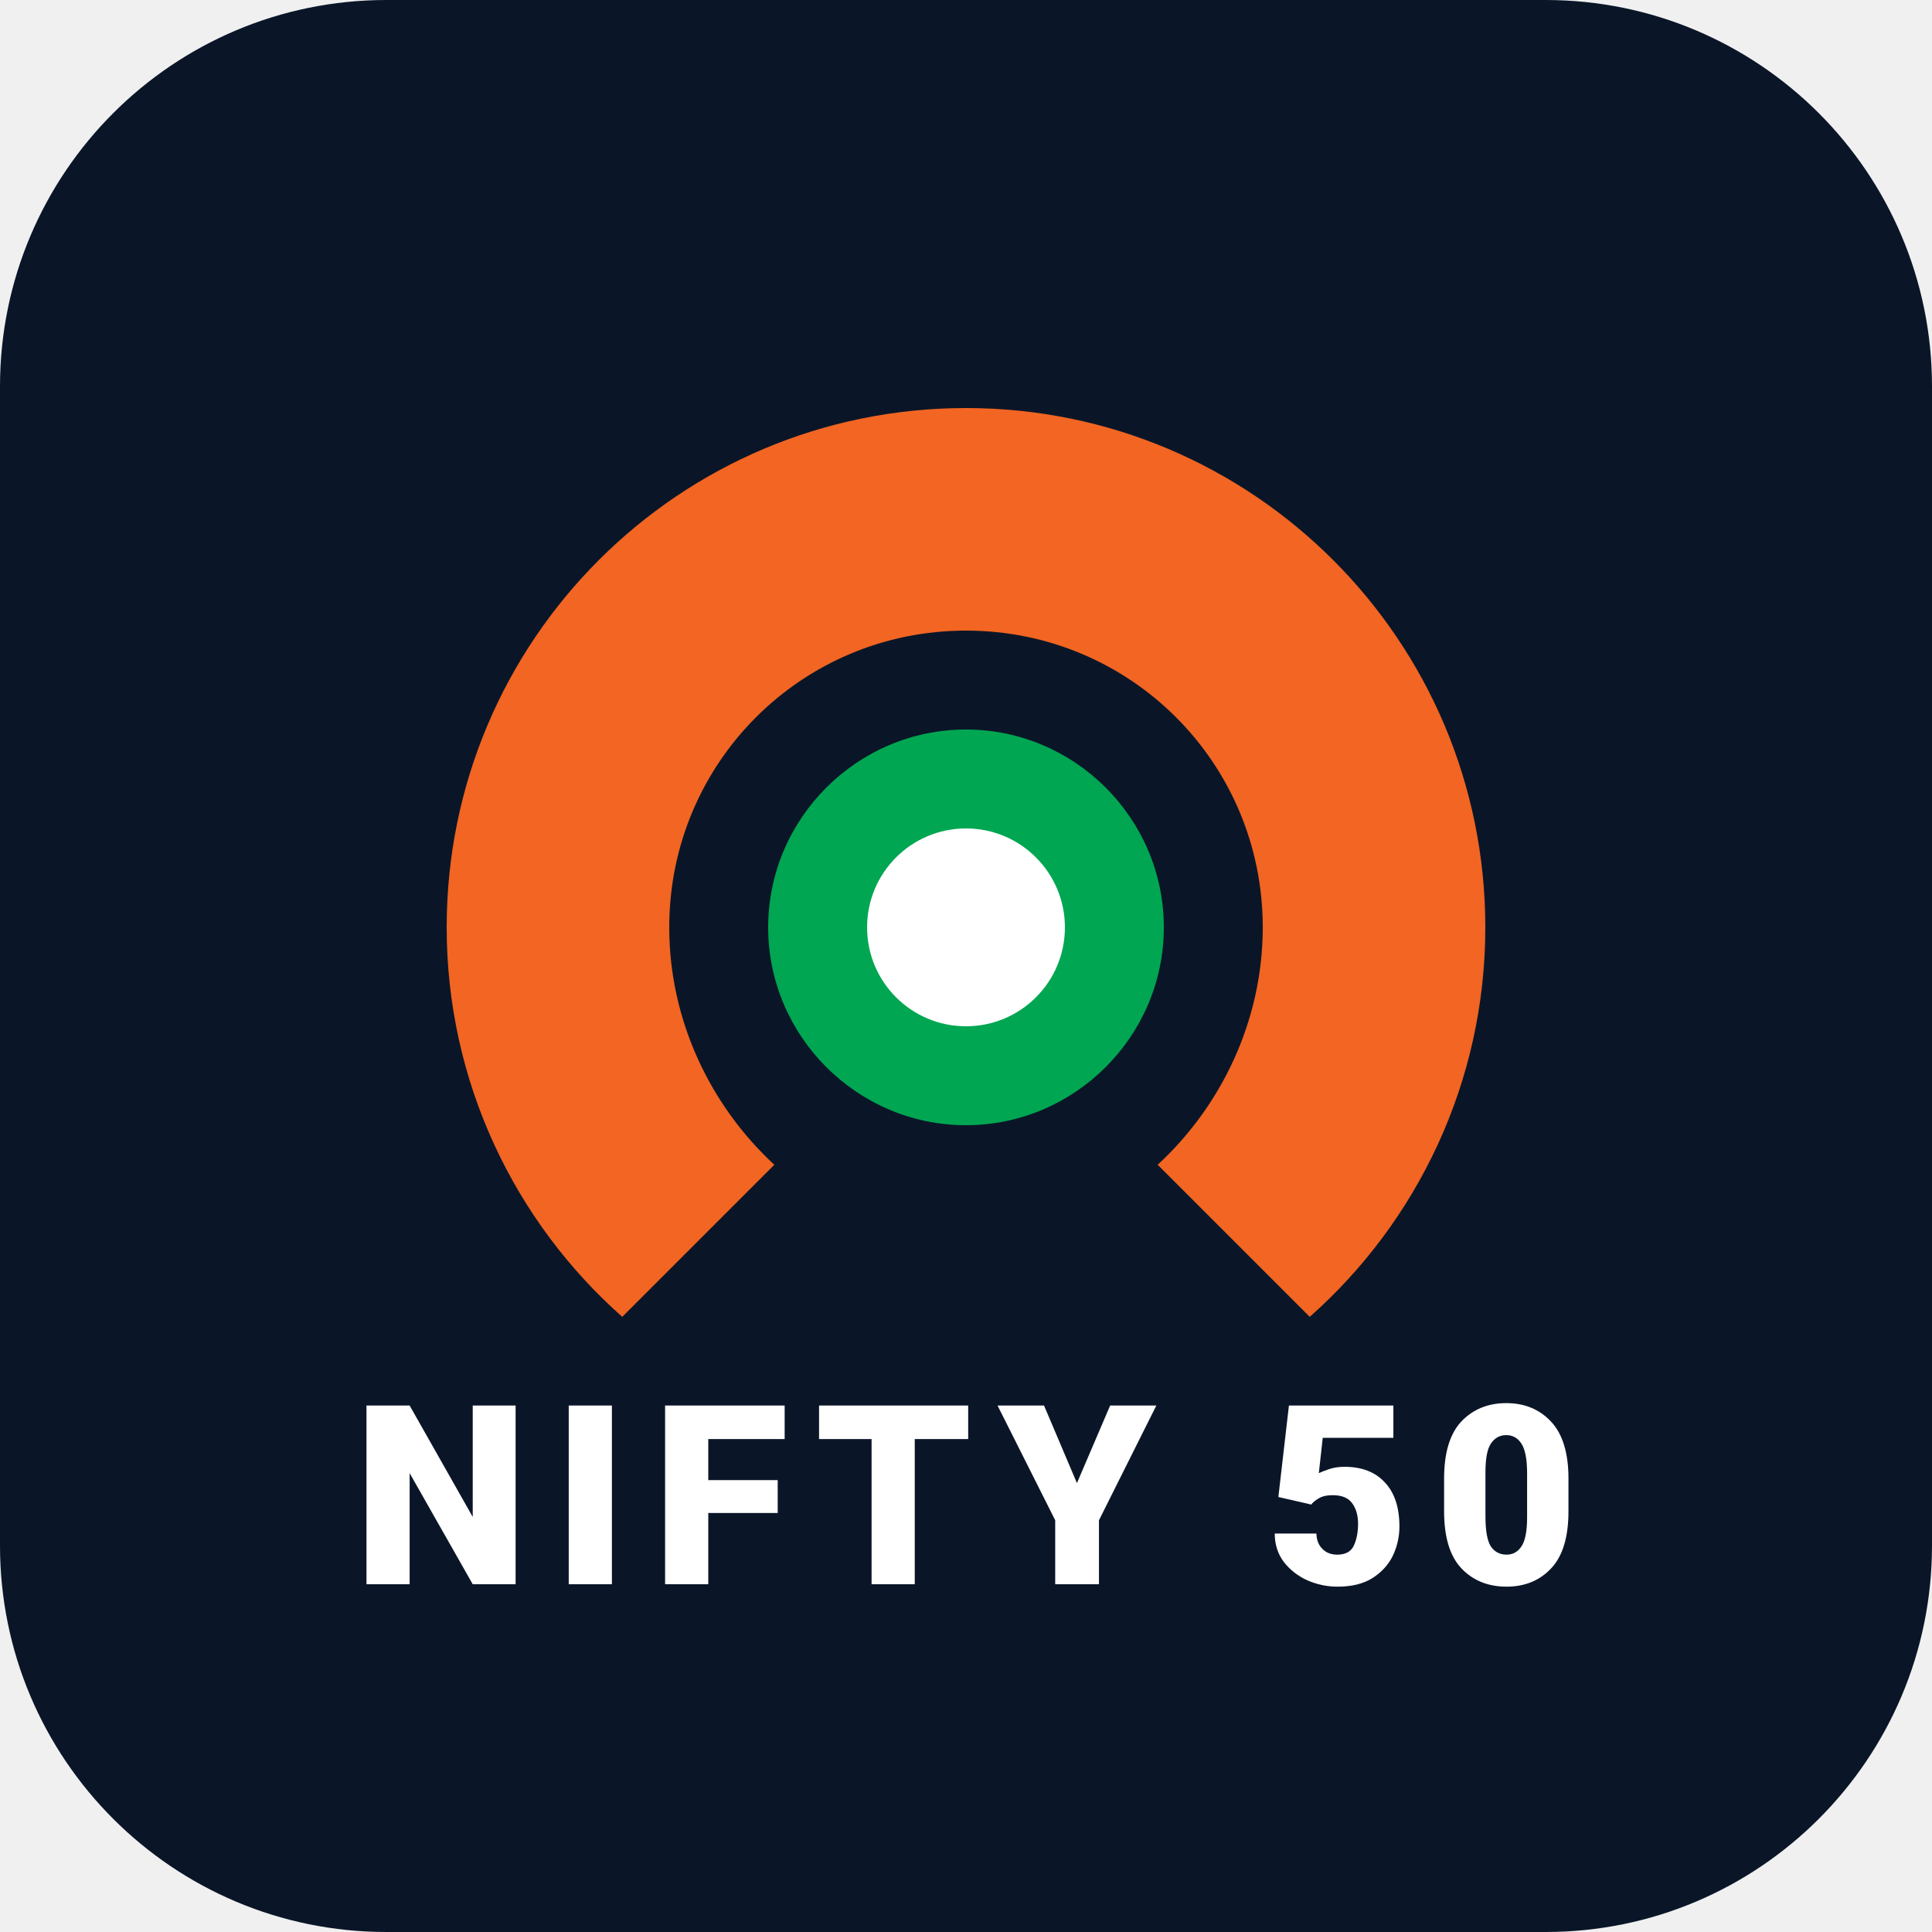
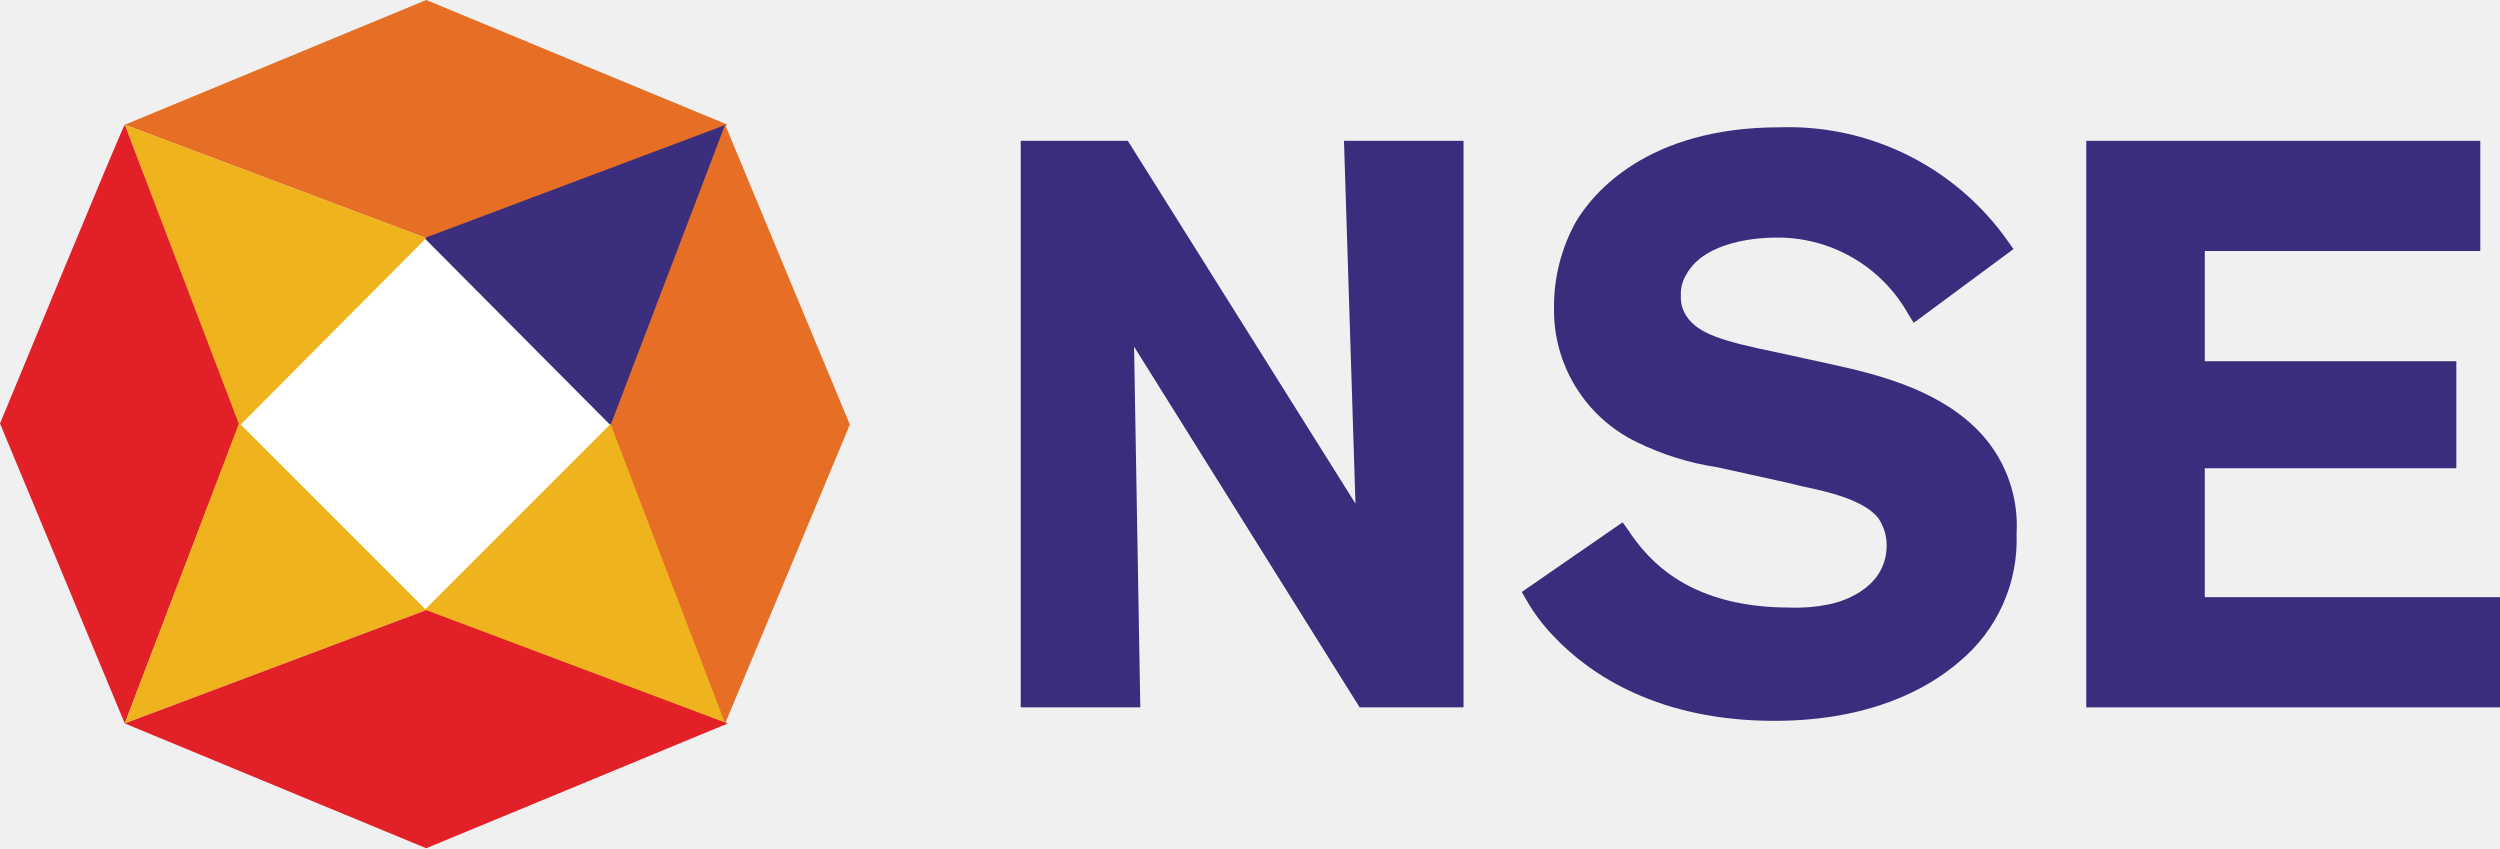
- <svg xmlns="http://www.w3.org/2000/svg" viewBox="0 0 100 100" fill="none">
-   <rect width="100" height="100" rx="20" fill="#0A1628" />
-   <g transform="translate(18, 16) scale(0.64)">
-     <path d="M50 8 C26.8 8 8 26.8 8 50 C8 62.5 13.5 73.8 22.2 81.5 L34.5 69.2 C29.4 64.5 26 57.6 26 50 C26 36.7 36.7 26 50 26 C63.3 26 74 36.7 74 50 C74 57.6 70.6 64.5 65.5 69.2 L77.8 81.5 C86.5 73.8 92 62.5 92 50 C92 26.8 73.2 8 50 8 Z" fill="#F26522" />
-     <path d="M50 34 C41.2 34 34 41.2 34 50 C34 58.8 41.2 66 50 66 C58.8 66 66 58.8 66 50 C66 41.2 58.8 34 50 34 Z" fill="#00A651" />
-     <circle cx="50" cy="50" r="8" fill="#FFFFFF" />
+ <svg xmlns="http://www.w3.org/2000/svg" viewBox="0 0 127.039 43.1">
+   <defs>
+     <style>
+             .cls-1{fill:#3a2d7d}.cls-2{fill:#fff}.cls-3{fill:none}.cls-4{fill:#e66f25}.cls-5{fill:#3a2e7d}.cls-6{fill:#efb41d}.cls-7{fill:#e22028}
+         </style>
+   </defs>
+   <g id="NSE_Logo" data-name="NSE Logo" transform="translate(-976 716)">
+     <g id="Group_11" data-name="Group 11" transform="translate(976 -716)">
+       <g id="Group_10" data-name="Group 10" transform="translate(51.87 6.469)">
+         <path id="Path_5" d="M116.109 32.135L104.541 13.7H99.1v28.789h6.075l-.317-18.33 11.463 18.33h5.279V13.7h-6.075z" class="cls-1" data-name="Path 5" transform="translate(-99.1 -13.013)" />
+         <path id="Path_6" d="M163.042 24.444l-2.905-.634c-2.536-.528-3.909-.9-4.49-1.849a1.689 1.689 0 0 1-.264-1 1.856 1.856 0 0 1 .264-1.056c.951-1.8 3.909-1.9 4.49-1.9a7.6 7.6 0 0 1 6.814 3.909l.264.423 5.071-3.75-.264-.37A13.63 13.63 0 0 0 160.4 12.4c-6.761 0-9.508 3.381-10.354 4.807a8.85 8.85 0 0 0-1.109 4.332 7.445 7.445 0 0 0 4.226 6.867 13.994 13.994 0 0 0 4.067 1.268l3.592.792.634.158c1.268.264 3.222.687 3.962 1.638a2.463 2.463 0 0 1 .423 1.373c0 2.377-2.641 2.958-2.958 3.011a8.049 8.049 0 0 1-1.954.158c-5.018 0-7.131-2.271-8.241-3.962l-.264-.37-5.124 3.54.211.37a9.413 9.413 0 0 0 1.426 1.9c1.849 1.954 5.335 4.279 11.2 4.279 4.86 0 7.818-1.638 9.4-3.011a8.035 8.035 0 0 0 2.905-6.5 6.913 6.913 0 0 0-1.743-5.018c-1.952-2.162-4.963-3.007-7.657-3.588z" class="cls-1" data-name="Path 6" transform="translate(-121.839 -12.4)" />
+         <path id="Path_7" d="M207.622 36.889v-6.55h12.783V24.9h-12.783v-5.6h14v-5.6H201.6v28.789h21.024v-5.6z" class="cls-1" data-name="Path 7" transform="translate(-147.455 -13.013)" />
+       </g>
+       <path id="Rectangle_8" d="M0 0h13.47v13.47H0z" class="cls-2" data-name="Rectangle 8" transform="rotate(45 -3.684 32.134)" />
+       <path id="Rectangle_9" d="M0 0h13.47v13.47H0z" class="cls-3" data-name="Rectangle 9" transform="rotate(-45 32.082 -3.829)" />
+       <path id="Path_8" d="M42.638 6.339L27.319 0 12 6.339 27.319 12.1z" class="cls-4" data-name="Path 8" transform="translate(-5.661)" />
+       <path id="Path_9" d="M50.508 27.319L56.319 12 41 17.758z" class="cls-5" data-name="Path 9" transform="translate(-19.434 -5.661)" />
+       <path id="Path_10" d="M41 50.508l15.319 5.758L50.508 41z" class="cls-6" data-name="Path 10" transform="translate(-19.434 -19.505)" />
+       <path id="Path_11" d="M27.319 17.758L12 12l5.811 15.319z" class="cls-6" data-name="Path 11" transform="translate(-5.661 -5.661)" />
+       <path id="Path_12" d="M6.339 12C6.286 11.947 0 27.185 0 27.185l6.339 15.237 5.811-15.185z" class="cls-7" data-name="Path 12" transform="translate(0 -5.661)" />
+       <path id="Path_13" d="M17.811 41L12 56.266l15.319-5.758z" class="cls-6" data-name="Path 13" transform="translate(-5.661 -19.505)" />
+       <path id="Path_14" d="M12 64.758L27.319 71.1l15.319-6.339L27.319 59z" class="cls-7" data-name="Path 14" transform="translate(-5.661 -27.996)" />
+       <path id="Path_15" d="M64.811 12L59 27.238l5.811 15.185 6.339-15.185z" class="cls-4" data-name="Path 15" transform="translate(-27.963 -5.661)" />
+     </g>
  </g>
-   <text x="50" y="82" text-anchor="middle" font-family="-apple-system, BlinkMacSystemFont, 'Segoe UI', Roboto, 'Inter', sans-serif" font-weight="900" font-size="13" fill="#FFFFFF" letter-spacing="1.2">NIFTY 50</text>
</svg>
